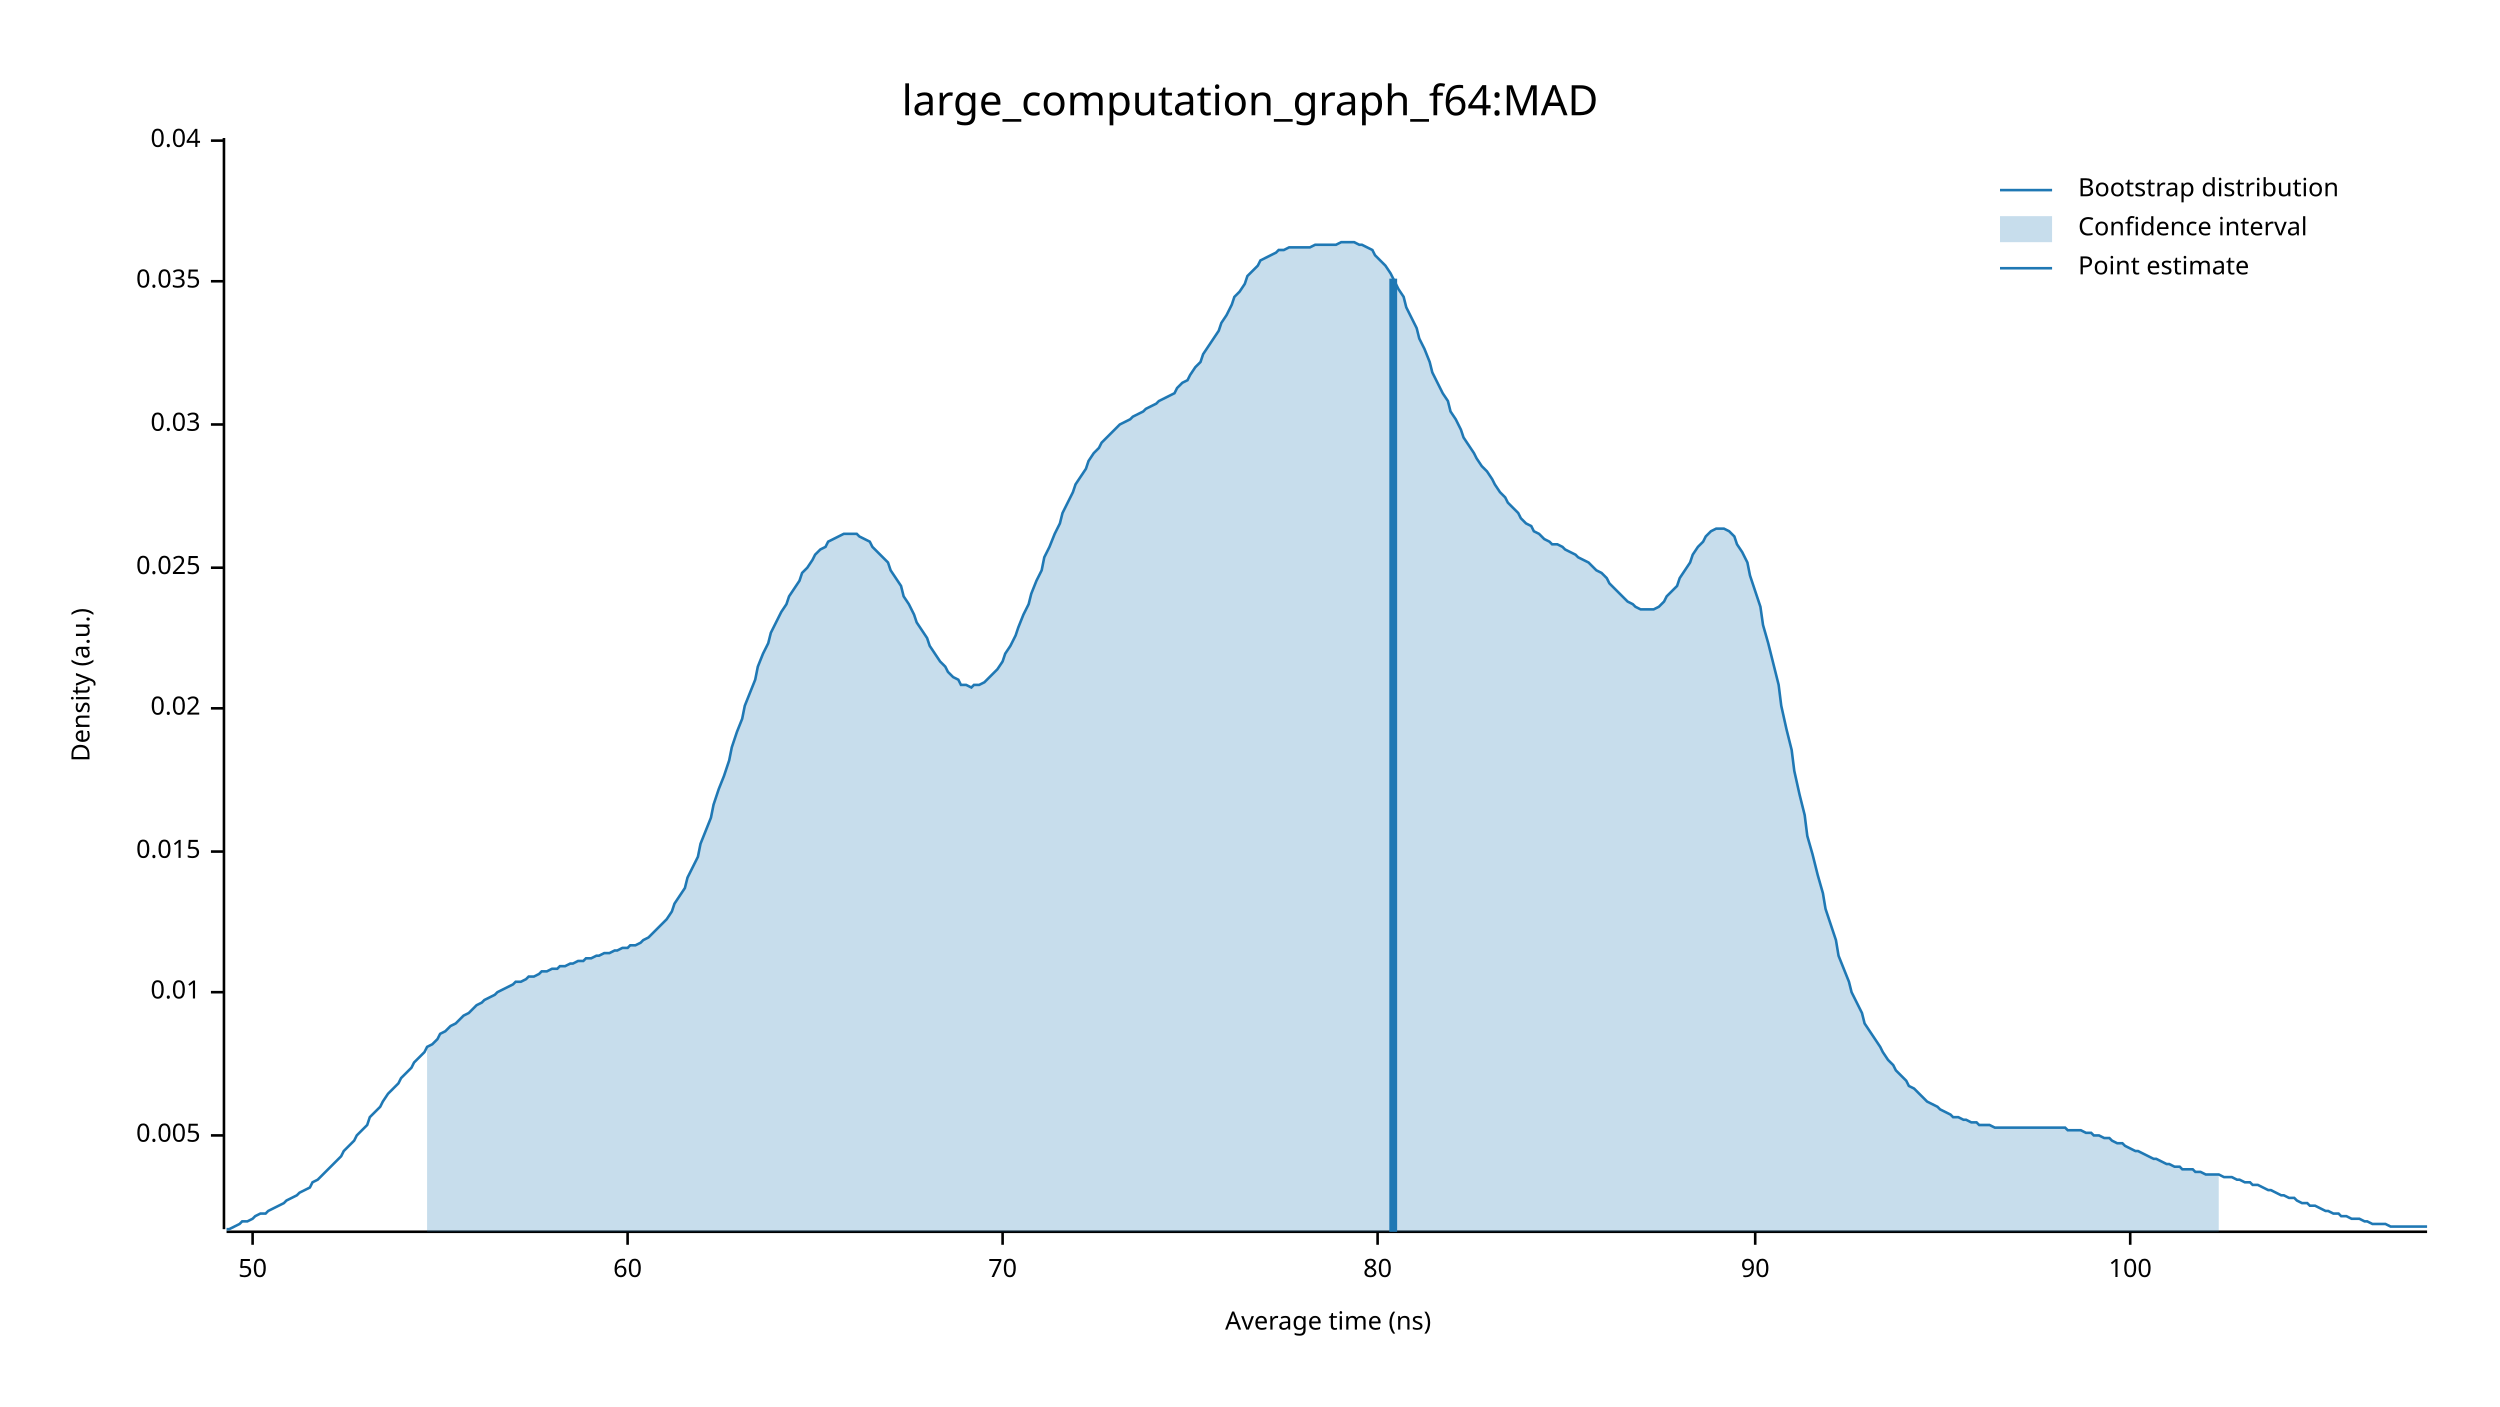
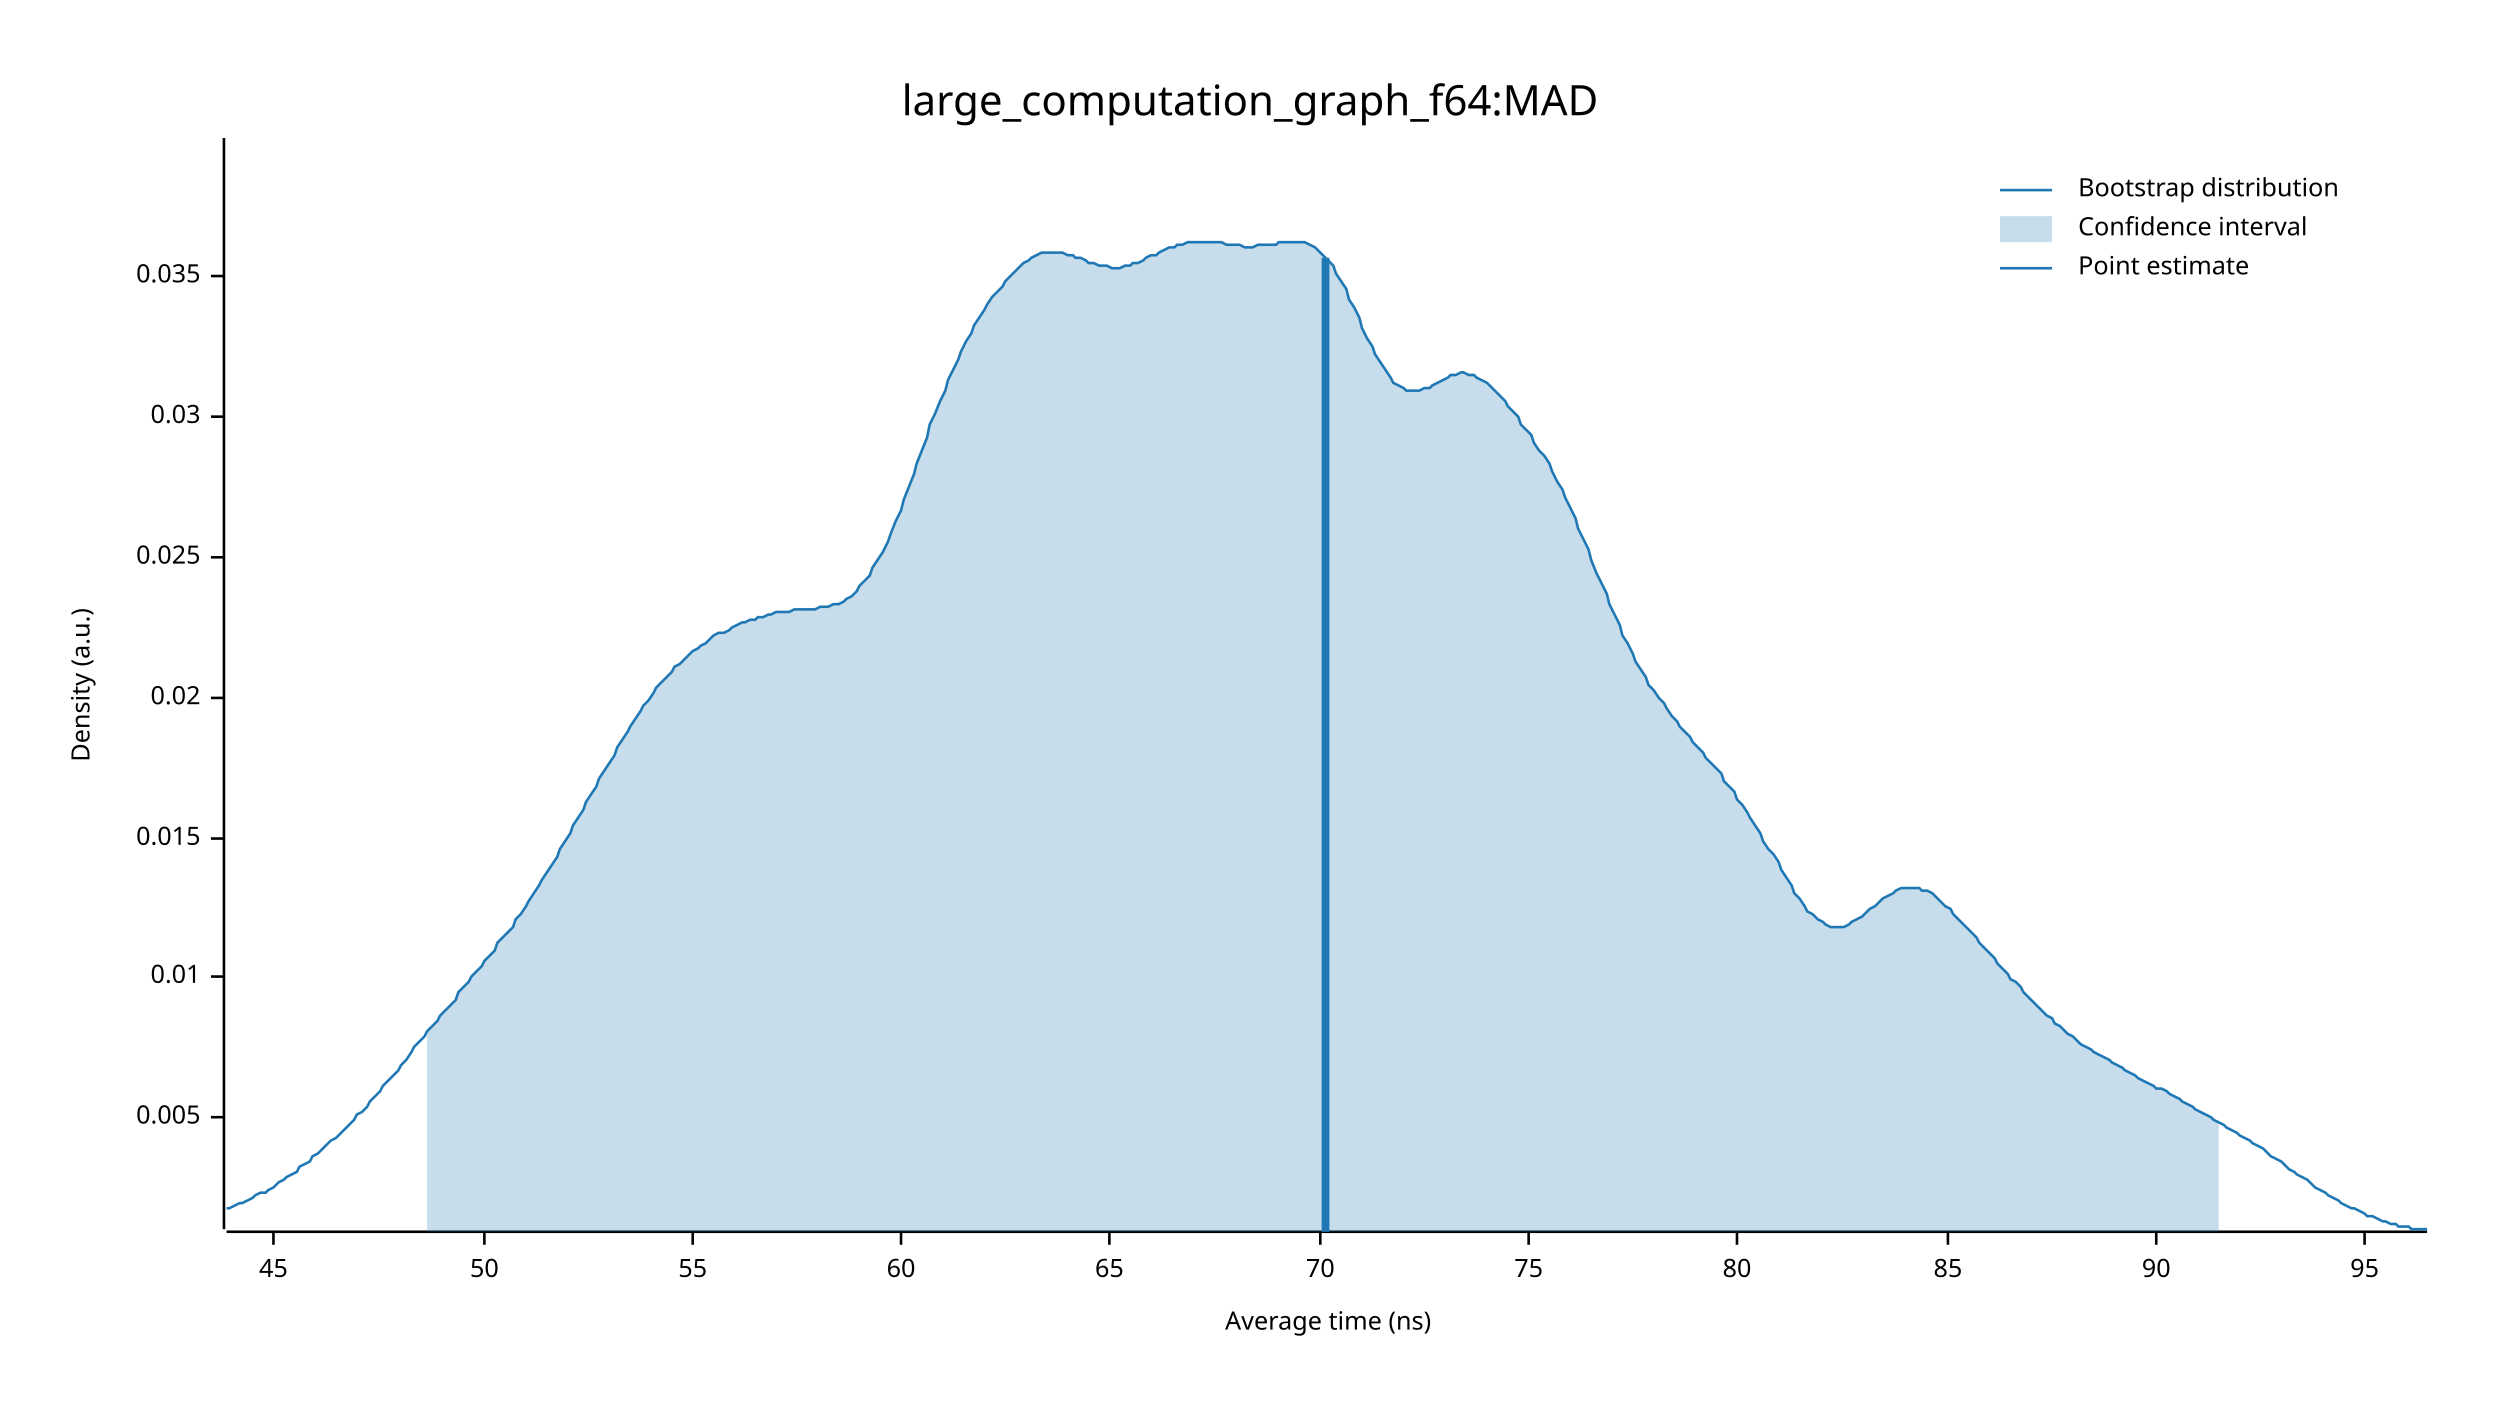
<svg xmlns="http://www.w3.org/2000/svg" width="960" height="540" viewBox="0 0 960 540">
  <text x="480" y="32" dy="0.76em" text-anchor="middle" font-family="sans-serif" font-size="16.129" opacity="1" fill="#000000">
large_computation_graph_f64:MAD
</text>
  <text x="27" y="263" dy="0.76em" text-anchor="middle" font-family="sans-serif" font-size="9.677" opacity="1" fill="#000000" transform="rotate(270, 27, 263)">
Density (a.u.)
</text>
  <text x="510" y="513" dy="-0.5ex" text-anchor="middle" font-family="sans-serif" font-size="9.677" opacity="1" fill="#000000">
Average time (ns)
</text>
  <polyline fill="none" opacity="1" stroke="#000000" stroke-width="1" points="86,53 86,472 " />
-   <text x="77" y="436" dy="0.5ex" text-anchor="end" font-family="sans-serif" font-size="9.677" opacity="1" fill="#000000">
+   <text x="77" y="429" dy="0.5ex" text-anchor="end" font-family="sans-serif" font-size="9.677" opacity="1" fill="#000000">
0.005
</text>
-   <polyline fill="none" opacity="1" stroke="#000000" stroke-width="1" points="81,436 86,436 " />
-   <text x="77" y="381" dy="0.5ex" text-anchor="end" font-family="sans-serif" font-size="9.677" opacity="1" fill="#000000">
+   <polyline fill="none" opacity="1" stroke="#000000" stroke-width="1" points="81,429 86,429 " />
+   <text x="77" y="375" dy="0.5ex" text-anchor="end" font-family="sans-serif" font-size="9.677" opacity="1" fill="#000000">
0.01
</text>
-   <polyline fill="none" opacity="1" stroke="#000000" stroke-width="1" points="81,381 86,381 " />
-   <text x="77" y="327" dy="0.5ex" text-anchor="end" font-family="sans-serif" font-size="9.677" opacity="1" fill="#000000">
+   <polyline fill="none" opacity="1" stroke="#000000" stroke-width="1" points="81,375 86,375 " />
+   <text x="77" y="322" dy="0.5ex" text-anchor="end" font-family="sans-serif" font-size="9.677" opacity="1" fill="#000000">
0.015
</text>
-   <polyline fill="none" opacity="1" stroke="#000000" stroke-width="1" points="81,327 86,327 " />
-   <text x="77" y="272" dy="0.5ex" text-anchor="end" font-family="sans-serif" font-size="9.677" opacity="1" fill="#000000">
+   <polyline fill="none" opacity="1" stroke="#000000" stroke-width="1" points="81,322 86,322 " />
+   <text x="77" y="268" dy="0.5ex" text-anchor="end" font-family="sans-serif" font-size="9.677" opacity="1" fill="#000000">
0.02
</text>
-   <polyline fill="none" opacity="1" stroke="#000000" stroke-width="1" points="81,272 86,272 " />
-   <text x="77" y="218" dy="0.5ex" text-anchor="end" font-family="sans-serif" font-size="9.677" opacity="1" fill="#000000">
+   <polyline fill="none" opacity="1" stroke="#000000" stroke-width="1" points="81,268 86,268 " />
+   <text x="77" y="214" dy="0.5ex" text-anchor="end" font-family="sans-serif" font-size="9.677" opacity="1" fill="#000000">
0.025
</text>
-   <polyline fill="none" opacity="1" stroke="#000000" stroke-width="1" points="81,218 86,218 " />
-   <text x="77" y="163" dy="0.5ex" text-anchor="end" font-family="sans-serif" font-size="9.677" opacity="1" fill="#000000">
+   <polyline fill="none" opacity="1" stroke="#000000" stroke-width="1" points="81,214 86,214 " />
+   <text x="77" y="160" dy="0.5ex" text-anchor="end" font-family="sans-serif" font-size="9.677" opacity="1" fill="#000000">
0.03
</text>
-   <polyline fill="none" opacity="1" stroke="#000000" stroke-width="1" points="81,163 86,163 " />
-   <text x="77" y="108" dy="0.5ex" text-anchor="end" font-family="sans-serif" font-size="9.677" opacity="1" fill="#000000">
+   <polyline fill="none" opacity="1" stroke="#000000" stroke-width="1" points="81,160 86,160 " />
+   <text x="77" y="106" dy="0.5ex" text-anchor="end" font-family="sans-serif" font-size="9.677" opacity="1" fill="#000000">
0.035
</text>
-   <polyline fill="none" opacity="1" stroke="#000000" stroke-width="1" points="81,108 86,108 " />
-   <text x="77" y="54" dy="0.5ex" text-anchor="end" font-family="sans-serif" font-size="9.677" opacity="1" fill="#000000">
- 0.04
+   <polyline fill="none" opacity="1" stroke="#000000" stroke-width="1" points="81,106 86,106 " />
+   <polyline fill="none" opacity="1" stroke="#000000" stroke-width="1" points="87,473 932,473 " />
+   <text x="105" y="483" dy="0.76em" text-anchor="middle" font-family="sans-serif" font-size="9.677" opacity="1" fill="#000000">
+ 45
</text>
-   <polyline fill="none" opacity="1" stroke="#000000" stroke-width="1" points="81,54 86,54 " />
-   <polyline fill="none" opacity="1" stroke="#000000" stroke-width="1" points="87,473 932,473 " />
-   <text x="97" y="483" dy="0.76em" text-anchor="middle" font-family="sans-serif" font-size="9.677" opacity="1" fill="#000000">
+   <polyline fill="none" opacity="1" stroke="#000000" stroke-width="1" points="105,473 105,478 " />
+   <text x="186" y="483" dy="0.76em" text-anchor="middle" font-family="sans-serif" font-size="9.677" opacity="1" fill="#000000">
50
</text>
-   <polyline fill="none" opacity="1" stroke="#000000" stroke-width="1" points="97,473 97,478 " />
-   <text x="241" y="483" dy="0.76em" text-anchor="middle" font-family="sans-serif" font-size="9.677" opacity="1" fill="#000000">
+   <polyline fill="none" opacity="1" stroke="#000000" stroke-width="1" points="186,473 186,478 " />
+   <text x="266" y="483" dy="0.76em" text-anchor="middle" font-family="sans-serif" font-size="9.677" opacity="1" fill="#000000">
+ 55
+ </text>
+   <polyline fill="none" opacity="1" stroke="#000000" stroke-width="1" points="266,473 266,478 " />
+   <text x="346" y="483" dy="0.76em" text-anchor="middle" font-family="sans-serif" font-size="9.677" opacity="1" fill="#000000">
60
</text>
-   <polyline fill="none" opacity="1" stroke="#000000" stroke-width="1" points="241,473 241,478 " />
-   <text x="385" y="483" dy="0.76em" text-anchor="middle" font-family="sans-serif" font-size="9.677" opacity="1" fill="#000000">
+   <polyline fill="none" opacity="1" stroke="#000000" stroke-width="1" points="346,473 346,478 " />
+   <text x="426" y="483" dy="0.76em" text-anchor="middle" font-family="sans-serif" font-size="9.677" opacity="1" fill="#000000">
+ 65
+ </text>
+   <polyline fill="none" opacity="1" stroke="#000000" stroke-width="1" points="426,473 426,478 " />
+   <text x="507" y="483" dy="0.76em" text-anchor="middle" font-family="sans-serif" font-size="9.677" opacity="1" fill="#000000">
70
</text>
-   <polyline fill="none" opacity="1" stroke="#000000" stroke-width="1" points="385,473 385,478 " />
-   <text x="529" y="483" dy="0.76em" text-anchor="middle" font-family="sans-serif" font-size="9.677" opacity="1" fill="#000000">
+   <polyline fill="none" opacity="1" stroke="#000000" stroke-width="1" points="507,473 507,478 " />
+   <text x="587" y="483" dy="0.76em" text-anchor="middle" font-family="sans-serif" font-size="9.677" opacity="1" fill="#000000">
+ 75
+ </text>
+   <polyline fill="none" opacity="1" stroke="#000000" stroke-width="1" points="587,473 587,478 " />
+   <text x="667" y="483" dy="0.76em" text-anchor="middle" font-family="sans-serif" font-size="9.677" opacity="1" fill="#000000">
80
</text>
-   <polyline fill="none" opacity="1" stroke="#000000" stroke-width="1" points="529,473 529,478 " />
-   <text x="674" y="483" dy="0.76em" text-anchor="middle" font-family="sans-serif" font-size="9.677" opacity="1" fill="#000000">
+   <polyline fill="none" opacity="1" stroke="#000000" stroke-width="1" points="667,473 667,478 " />
+   <text x="748" y="483" dy="0.76em" text-anchor="middle" font-family="sans-serif" font-size="9.677" opacity="1" fill="#000000">
+ 85
+ </text>
+   <polyline fill="none" opacity="1" stroke="#000000" stroke-width="1" points="748,473 748,478 " />
+   <text x="828" y="483" dy="0.76em" text-anchor="middle" font-family="sans-serif" font-size="9.677" opacity="1" fill="#000000">
90
</text>
-   <polyline fill="none" opacity="1" stroke="#000000" stroke-width="1" points="674,473 674,478 " />
-   <text x="818" y="483" dy="0.76em" text-anchor="middle" font-family="sans-serif" font-size="9.677" opacity="1" fill="#000000">
- 100
+   <polyline fill="none" opacity="1" stroke="#000000" stroke-width="1" points="828,473 828,478 " />
+   <text x="908" y="483" dy="0.76em" text-anchor="middle" font-family="sans-serif" font-size="9.677" opacity="1" fill="#000000">
+ 95
</text>
-   <polyline fill="none" opacity="1" stroke="#000000" stroke-width="1" points="818,473 818,478 " />
-   <polyline fill="none" opacity="1" stroke="#1F78B4" stroke-width="1" points="87,472 88,472 90,471 92,470 93,469 95,469 97,468 98,467 100,466 102,466 103,465 105,464 107,463 109,462 110,461 112,460 114,459 115,458 117,457 119,456 120,454 122,453 124,451 125,450 127,448 129,446 131,444 132,442 134,440 136,438 137,436 139,434 141,432 142,429 144,427 146,425 147,423 149,420 151,418 153,416 154,414 156,412 158,410 159,408 161,406 163,404 164,402 166,401 168,399 169,397 171,396 173,394 175,393 176,392 178,390 180,389 181,388 183,386 185,385 186,384 188,383 190,382 191,381 193,380 195,379 197,378 198,377 200,377 202,376 203,375 205,375 207,374 208,373 210,373 212,372 214,372 215,371 217,371 219,370 220,370 222,369 224,369 225,368 227,368 229,367 230,367 232,366 234,366 236,365 237,365 239,364 241,364 242,363 244,363 246,362 247,361 249,360 251,358 252,357 254,355 256,353 258,350 259,347 261,344 263,341 264,337 266,333 268,329 269,324 271,319 273,314 274,309 276,303 278,298 280,292 281,287 283,281 285,276 286,271 288,266 290,261 291,256 293,251 295,247 296,243 298,239 300,235 302,232 303,229 305,226 307,223 308,220 310,218 312,215 313,213 315,211 317,210 318,208 320,207 322,206 324,205 325,205 327,205 329,205 330,206 332,207 334,208 335,210 337,212 339,214 341,216 342,219 344,222 346,225 347,229 349,232 351,236 352,239 354,242 356,245 357,248 359,251 361,254 363,256 364,258 366,260 368,261 369,263 371,263 373,264 374,263 376,263 378,262 379,261 381,259 383,257 385,254 386,251 388,248 390,244 391,241 393,236 395,232 396,228 398,223 400,219 401,214 403,210 405,205 407,201 408,197 410,193 412,189 413,186 415,183 417,180 418,177 420,174 422,172 423,170 425,168 427,166 429,164 430,163 432,162 434,161 435,160 437,159 439,158 440,157 442,156 444,155 445,154 447,153 449,152 451,151 452,149 454,147 456,146 457,144 459,141 461,139 462,136 464,133 466,130 468,127 469,124 471,121 473,117 474,114 476,112 478,109 479,106 481,104 483,102 484,100 486,99 488,98 490,97 491,96 493,96 495,95 496,95 498,95 500,95 501,95 503,95 505,94 506,94 508,94 510,94 512,94 513,94 515,93 517,93 518,93 520,93 522,94 523,94 525,95 527,96 528,98 530,100 532,102 534,105 535,107 537,111 539,114 540,118 542,122 544,126 545,130 547,134 549,139 550,143 552,147 554,151 556,154 557,158 559,161 561,165 562,168 564,171 566,174 567,176 569,179 571,181 573,184 574,186 576,189 578,191 579,193 581,195 583,197 584,199 586,201 588,202 589,204 591,205 593,207 595,208 596,209 598,209 600,210 601,211 603,212 605,213 606,214 608,215 610,216 611,217 613,219 615,220 617,222 618,224 620,226 622,228 623,229 625,231 627,232 628,233 630,234 632,234 633,234 635,234 637,233 639,231 640,229 642,227 644,225 645,222 647,219 649,216 650,213 652,210 654,208 655,206 657,204 659,203 661,203 662,203 664,204 666,206 667,209 669,212 671,216 672,221 674,227 676,233 677,240 679,247 681,255 683,263 684,271 686,280 688,288 689,296 691,305 693,313 694,321 696,328 698,336 700,343 701,349 703,355 705,361 706,367 708,372 710,377 711,381 713,385 715,389 716,393 718,396 720,399 722,402 723,404 725,407 727,409 728,411 730,413 732,415 733,417 735,418 737,420 738,421 740,423 742,424 744,425 745,426 747,427 749,428 750,429 752,429 754,430 755,430 757,431 759,431 760,432 762,432 764,432 766,433 767,433 769,433 771,433 772,433 774,433 776,433 777,433 779,433 781,433 782,433 784,433 786,433 788,433 789,433 791,433 793,433 794,434 796,434 798,434 799,434 801,435 803,435 804,436 806,436 808,437 810,437 811,438 813,439 815,439 816,440 818,441 820,442 821,442 823,443 825,444 827,445 828,445 830,446 832,447 833,447 835,448 837,448 838,449 840,449 842,449 843,450 845,450 847,451 849,451 850,451 852,451 854,452 855,452 857,452 859,453 860,453 862,454 864,454 865,455 867,455 869,456 871,457 872,457 874,458 876,459 877,459 879,460 881,460 882,461 884,462 886,462 887,463 889,463 891,464 893,465 894,465 896,466 898,466 899,467 901,467 903,468 904,468 906,468 908,469 909,469 911,470 913,470 915,470 916,470 918,471 920,471 921,471 923,471 925,471 926,471 928,471 930,471 932,471 " />
-   <polygon opacity="0.25" fill="#1F78B4" points="164,402 166,401 168,399 169,397 171,396 173,394 175,393 176,392 178,390 180,389 181,388 183,386 185,385 186,384 188,383 190,382 191,381 193,380 195,379 197,378 198,377 200,377 202,376 203,375 205,375 207,374 208,373 210,373 212,372 214,372 215,371 217,371 219,370 220,370 222,369 224,369 225,368 227,368 229,367 230,367 232,366 234,366 236,365 237,365 239,364 241,364 242,363 244,363 246,362 247,361 249,360 251,358 252,357 254,355 256,353 258,350 259,347 261,344 263,341 264,337 266,333 268,329 269,324 271,319 273,314 274,309 276,303 278,298 280,292 281,287 283,281 285,276 286,271 288,266 290,261 291,256 293,251 295,247 296,243 298,239 300,235 302,232 303,229 305,226 307,223 308,220 310,218 312,215 313,213 315,211 317,210 318,208 320,207 322,206 324,205 325,205 327,205 329,205 330,206 332,207 334,208 335,210 337,212 339,214 341,216 342,219 344,222 346,225 347,229 349,232 351,236 352,239 354,242 356,245 357,248 359,251 361,254 363,256 364,258 366,260 368,261 369,263 371,263 373,264 374,263 376,263 378,262 379,261 381,259 383,257 385,254 386,251 388,248 390,244 391,241 393,236 395,232 396,228 398,223 400,219 401,214 403,210 405,205 407,201 408,197 410,193 412,189 413,186 415,183 417,180 418,177 420,174 422,172 423,170 425,168 427,166 429,164 430,163 432,162 434,161 435,160 437,159 439,158 440,157 442,156 444,155 445,154 447,153 449,152 451,151 452,149 454,147 456,146 457,144 459,141 461,139 462,136 464,133 466,130 468,127 469,124 471,121 473,117 474,114 476,112 478,109 479,106 481,104 483,102 484,100 486,99 488,98 490,97 491,96 493,96 495,95 496,95 498,95 500,95 501,95 503,95 505,94 506,94 508,94 510,94 512,94 513,94 515,93 517,93 518,93 520,93 522,94 523,94 525,95 527,96 528,98 530,100 532,102 534,105 535,107 537,111 539,114 540,118 542,122 544,126 545,130 547,134 549,139 550,143 552,147 554,151 556,154 557,158 559,161 561,165 562,168 564,171 566,174 567,176 569,179 571,181 573,184 574,186 576,189 578,191 579,193 581,195 583,197 584,199 586,201 588,202 589,204 591,205 593,207 595,208 596,209 598,209 600,210 601,211 603,212 605,213 606,214 608,215 610,216 611,217 613,219 615,220 617,222 618,224 620,226 622,228 623,229 625,231 627,232 628,233 630,234 632,234 633,234 635,234 637,233 639,231 640,229 642,227 644,225 645,222 647,219 649,216 650,213 652,210 654,208 655,206 657,204 659,203 661,203 662,203 664,204 666,206 667,209 669,212 671,216 672,221 674,227 676,233 677,240 679,247 681,255 683,263 684,271 686,280 688,288 689,296 691,305 693,313 694,321 696,328 698,336 700,343 701,349 703,355 705,361 706,367 708,372 710,377 711,381 713,385 715,389 716,393 718,396 720,399 722,402 723,404 725,407 727,409 728,411 730,413 732,415 733,417 735,418 737,420 738,421 740,423 742,424 744,425 745,426 747,427 749,428 750,429 752,429 754,430 755,430 757,431 759,431 760,432 762,432 764,432 766,433 767,433 769,433 771,433 772,433 774,433 776,433 777,433 779,433 781,433 782,433 784,433 786,433 788,433 789,433 791,433 793,433 794,434 796,434 798,434 799,434 801,435 803,435 804,436 806,436 808,437 810,437 811,438 813,439 815,439 816,440 818,441 820,442 821,442 823,443 825,444 827,445 828,445 830,446 832,447 833,447 835,448 837,448 838,449 840,449 842,449 843,450 845,450 847,451 849,451 850,451 852,451 852,473 164,473 " />
-   <polyline fill="none" opacity="1" stroke="#1F78B4" stroke-width="3" points="535,473 535,107 " />
+   <polyline fill="none" opacity="1" stroke="#000000" stroke-width="1" points="908,473 908,478 " />
+   <polyline fill="none" opacity="1" stroke="#1F78B4" stroke-width="1" points="87,464 88,464 90,463 92,462 93,462 95,461 97,460 98,459 100,458 102,458 103,457 105,456 107,454 109,453 110,452 112,451 114,450 115,448 117,447 119,446 120,444 122,443 124,441 125,440 127,438 129,437 131,435 132,434 134,432 136,430 137,428 139,427 141,425 142,423 144,421 146,419 147,417 149,415 151,413 153,411 154,409 156,407 158,404 159,402 161,400 163,398 164,396 166,394 168,392 169,390 171,388 173,386 175,384 176,381 178,379 180,377 181,375 183,373 185,371 186,369 188,367 190,365 191,362 193,360 195,358 197,356 198,353 200,351 202,348 203,346 205,343 207,340 208,338 210,335 212,332 214,329 215,326 217,323 219,320 220,317 222,314 224,311 225,308 227,305 229,302 230,299 232,296 234,293 236,290 237,287 239,284 241,281 242,279 244,276 246,273 247,271 249,269 251,266 252,264 254,262 256,260 258,258 259,256 261,255 263,253 264,252 266,250 268,249 269,248 271,247 273,245 274,244 276,243 278,243 280,242 281,241 283,240 285,239 286,239 288,238 290,238 291,237 293,237 295,236 296,236 298,235 300,235 302,235 303,235 305,234 307,234 308,234 310,234 312,234 313,234 315,233 317,233 318,233 320,232 322,232 324,231 325,230 327,229 329,227 330,225 332,223 334,221 335,218 337,215 339,212 341,208 342,205 344,200 346,196 347,192 349,187 351,182 352,178 354,173 356,168 357,163 359,159 361,154 363,150 364,146 366,142 368,138 369,135 371,131 373,128 374,125 376,122 378,119 379,117 381,114 383,112 385,110 386,108 388,106 390,104 391,103 393,101 395,100 396,99 398,98 400,97 401,97 403,97 405,97 407,97 408,97 410,98 412,98 413,99 415,99 417,100 418,101 420,101 422,102 423,102 425,102 427,103 429,103 430,103 432,102 434,102 435,101 437,101 439,100 440,99 442,98 444,98 445,97 447,96 449,95 451,95 452,94 454,94 456,93 457,93 459,93 461,93 462,93 464,93 466,93 468,93 469,93 471,94 473,94 474,94 476,94 478,95 479,95 481,95 483,94 484,94 486,94 488,94 490,94 491,93 493,93 495,93 496,93 498,93 500,93 501,93 503,94 505,95 506,96 508,98 510,100 512,102 513,105 515,108 517,111 518,115 520,118 522,122 523,126 525,130 527,133 528,136 530,139 532,142 534,145 535,147 537,148 539,149 540,150 542,150 544,150 545,150 547,149 549,149 550,148 552,147 554,146 556,145 557,144 559,144 561,143 562,143 564,144 566,144 567,145 569,146 571,147 573,149 574,150 576,152 578,154 579,156 581,158 583,160 584,163 586,165 588,167 589,170 591,173 593,175 595,178 596,181 598,185 600,188 601,191 603,195 605,199 606,203 608,207 610,211 611,215 613,220 615,224 617,228 618,232 620,236 622,240 623,244 625,247 627,251 628,254 630,257 632,260 633,263 635,265 637,268 639,270 640,272 642,275 644,277 645,279 647,281 649,283 650,285 652,287 654,289 655,291 657,293 659,295 661,297 662,300 664,302 666,304 667,307 669,309 671,312 672,314 674,317 676,320 677,323 679,326 681,328 683,331 684,334 686,337 688,340 689,343 691,345 693,348 694,350 696,351 698,353 700,354 701,355 703,356 705,356 706,356 708,356 710,355 711,354 713,353 715,352 716,351 718,349 720,348 722,346 723,345 725,344 727,343 728,342 730,341 732,341 733,341 735,341 737,341 738,342 740,342 742,343 744,345 745,346 747,348 749,349 750,351 752,353 754,355 755,356 757,358 759,360 760,362 762,364 764,366 766,368 767,370 769,372 771,374 772,376 774,377 776,379 777,381 779,383 781,385 782,386 784,388 786,390 788,391 789,393 791,394 793,396 794,397 796,398 798,400 799,401 801,402 803,403 804,404 806,405 808,406 810,407 811,408 813,409 815,410 816,411 818,412 820,413 821,414 823,415 825,416 827,417 828,418 830,418 832,419 833,420 835,421 837,422 838,423 840,424 842,425 843,426 845,427 847,428 849,429 850,430 852,431 854,432 855,433 857,434 859,435 860,436 862,437 864,438 865,439 867,440 869,441 871,443 872,444 874,445 876,446 877,447 879,449 881,450 882,451 884,452 886,453 887,454 889,456 891,457 893,458 894,459 896,460 898,461 899,462 901,463 903,464 904,464 906,465 908,466 909,467 911,467 913,468 915,469 916,469 918,470 920,470 921,471 923,471 925,471 926,472 928,472 930,472 932,472 " />
+   <polygon opacity="0.25" fill="#1F78B4" points="164,396 166,394 168,392 169,390 171,388 173,386 175,384 176,381 178,379 180,377 181,375 183,373 185,371 186,369 188,367 190,365 191,362 193,360 195,358 197,356 198,353 200,351 202,348 203,346 205,343 207,340 208,338 210,335 212,332 214,329 215,326 217,323 219,320 220,317 222,314 224,311 225,308 227,305 229,302 230,299 232,296 234,293 236,290 237,287 239,284 241,281 242,279 244,276 246,273 247,271 249,269 251,266 252,264 254,262 256,260 258,258 259,256 261,255 263,253 264,252 266,250 268,249 269,248 271,247 273,245 274,244 276,243 278,243 280,242 281,241 283,240 285,239 286,239 288,238 290,238 291,237 293,237 295,236 296,236 298,235 300,235 302,235 303,235 305,234 307,234 308,234 310,234 312,234 313,234 315,233 317,233 318,233 320,232 322,232 324,231 325,230 327,229 329,227 330,225 332,223 334,221 335,218 337,215 339,212 341,208 342,205 344,200 346,196 347,192 349,187 351,182 352,178 354,173 356,168 357,163 359,159 361,154 363,150 364,146 366,142 368,138 369,135 371,131 373,128 374,125 376,122 378,119 379,117 381,114 383,112 385,110 386,108 388,106 390,104 391,103 393,101 395,100 396,99 398,98 400,97 401,97 403,97 405,97 407,97 408,97 410,98 412,98 413,99 415,99 417,100 418,101 420,101 422,102 423,102 425,102 427,103 429,103 430,103 432,102 434,102 435,101 437,101 439,100 440,99 442,98 444,98 445,97 447,96 449,95 451,95 452,94 454,94 456,93 457,93 459,93 461,93 462,93 464,93 466,93 468,93 469,93 471,94 473,94 474,94 476,94 478,95 479,95 481,95 483,94 484,94 486,94 488,94 490,94 491,93 493,93 495,93 496,93 498,93 500,93 501,93 503,94 505,95 506,96 508,98 510,100 512,102 513,105 515,108 517,111 518,115 520,118 522,122 523,126 525,130 527,133 528,136 530,139 532,142 534,145 535,147 537,148 539,149 540,150 542,150 544,150 545,150 547,149 549,149 550,148 552,147 554,146 556,145 557,144 559,144 561,143 562,143 564,144 566,144 567,145 569,146 571,147 573,149 574,150 576,152 578,154 579,156 581,158 583,160 584,163 586,165 588,167 589,170 591,173 593,175 595,178 596,181 598,185 600,188 601,191 603,195 605,199 606,203 608,207 610,211 611,215 613,220 615,224 617,228 618,232 620,236 622,240 623,244 625,247 627,251 628,254 630,257 632,260 633,263 635,265 637,268 639,270 640,272 642,275 644,277 645,279 647,281 649,283 650,285 652,287 654,289 655,291 657,293 659,295 661,297 662,300 664,302 666,304 667,307 669,309 671,312 672,314 674,317 676,320 677,323 679,326 681,328 683,331 684,334 686,337 688,340 689,343 691,345 693,348 694,350 696,351 698,353 700,354 701,355 703,356 705,356 706,356 708,356 710,355 711,354 713,353 715,352 716,351 718,349 720,348 722,346 723,345 725,344 727,343 728,342 730,341 732,341 733,341 735,341 737,341 738,342 740,342 742,343 744,345 745,346 747,348 749,349 750,351 752,353 754,355 755,356 757,358 759,360 760,362 762,364 764,366 766,368 767,370 769,372 771,374 772,376 774,377 776,379 777,381 779,383 781,385 782,386 784,388 786,390 788,391 789,393 791,394 793,396 794,397 796,398 798,400 799,401 801,402 803,403 804,404 806,405 808,406 810,407 811,408 813,409 815,410 816,411 818,412 820,413 821,414 823,415 825,416 827,417 828,418 830,418 832,419 833,420 835,421 837,422 838,423 840,424 842,425 843,426 845,427 847,428 849,429 850,430 852,431 852,473 164,473 " />
+   <polyline fill="none" opacity="1" stroke="#1F78B4" stroke-width="3" points="509,473 509,99 " />
  <text x="798" y="68" dy="0.76em" text-anchor="start" font-family="sans-serif" font-size="9.677" opacity="1" fill="#000000">
Bootstrap distribution
</text>
  <text x="798" y="83" dy="0.76em" text-anchor="start" font-family="sans-serif" font-size="9.677" opacity="1" fill="#000000">
Confidence interval
</text>
  <text x="798" y="98" dy="0.76em" text-anchor="start" font-family="sans-serif" font-size="9.677" opacity="1" fill="#000000">
Point estimate
</text>
  <polyline fill="none" opacity="1" stroke="#1F78B4" stroke-width="1" points="768,73 788,73 " />
  <rect x="768" y="83" width="20" height="10" opacity="0.25" fill="#1F78B4" stroke="none" />
  <polyline fill="none" opacity="1" stroke="#1F78B4" stroke-width="1" points="768,103 788,103 " />
</svg>
